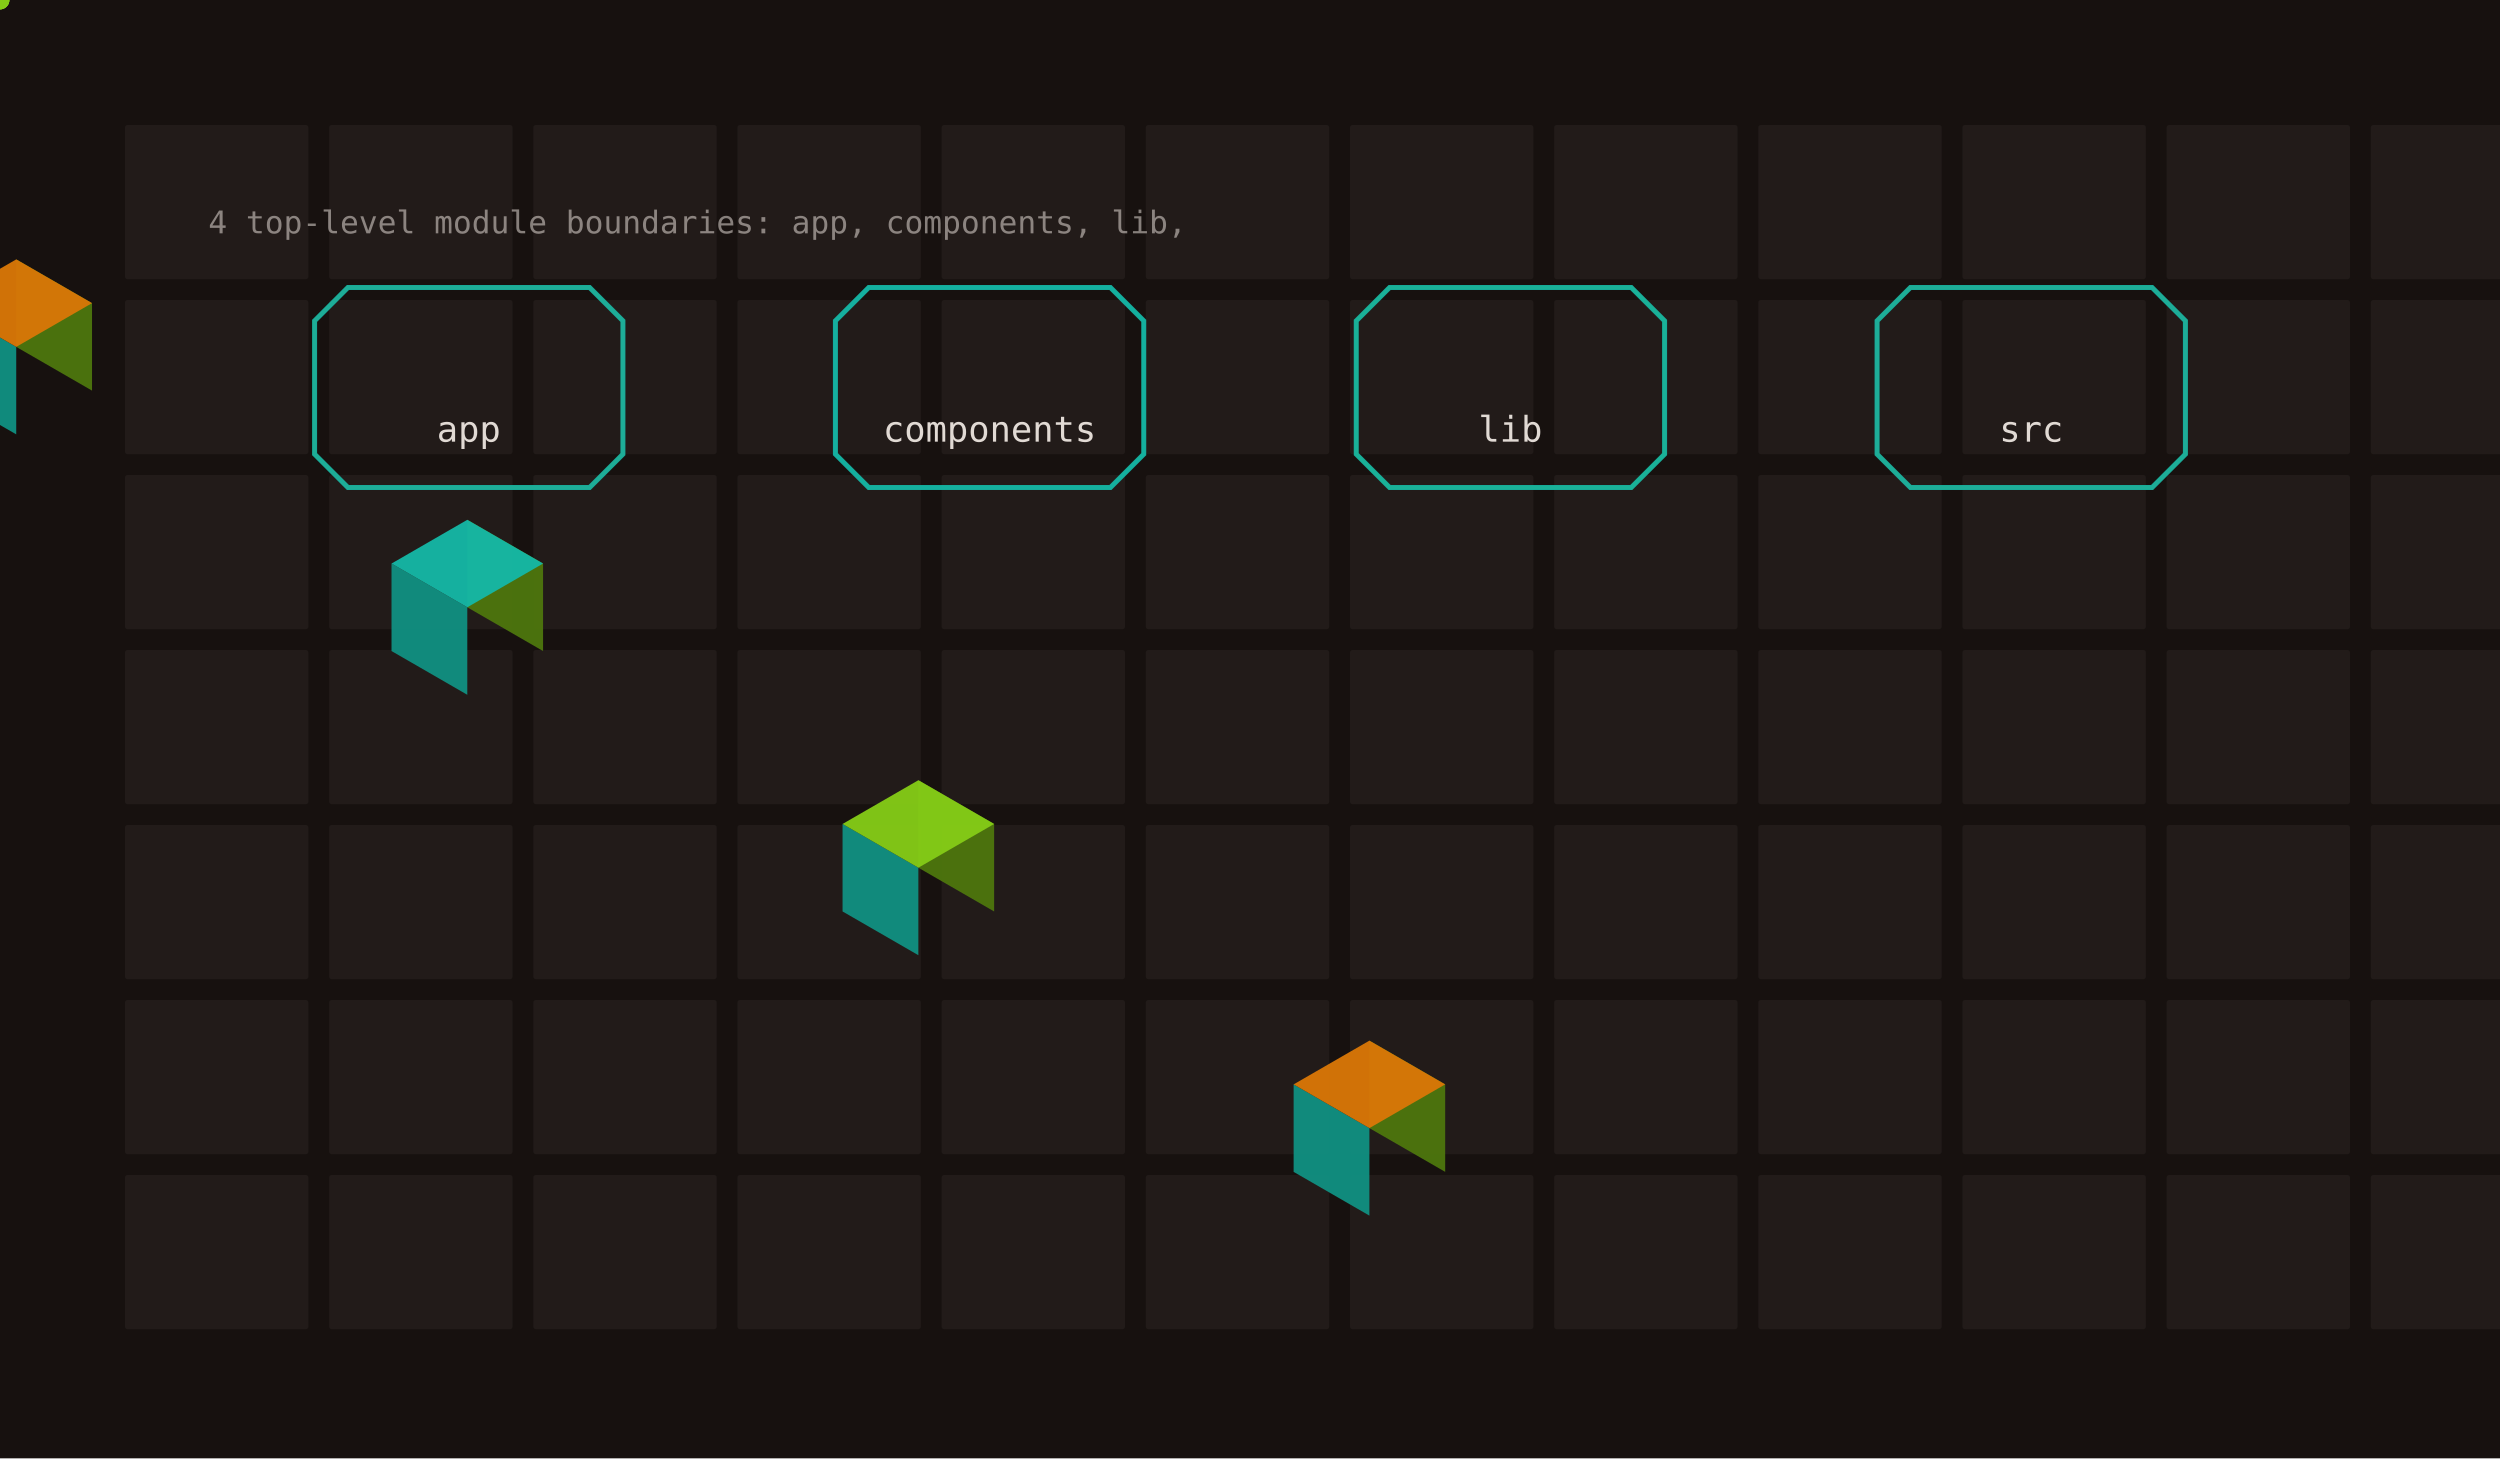
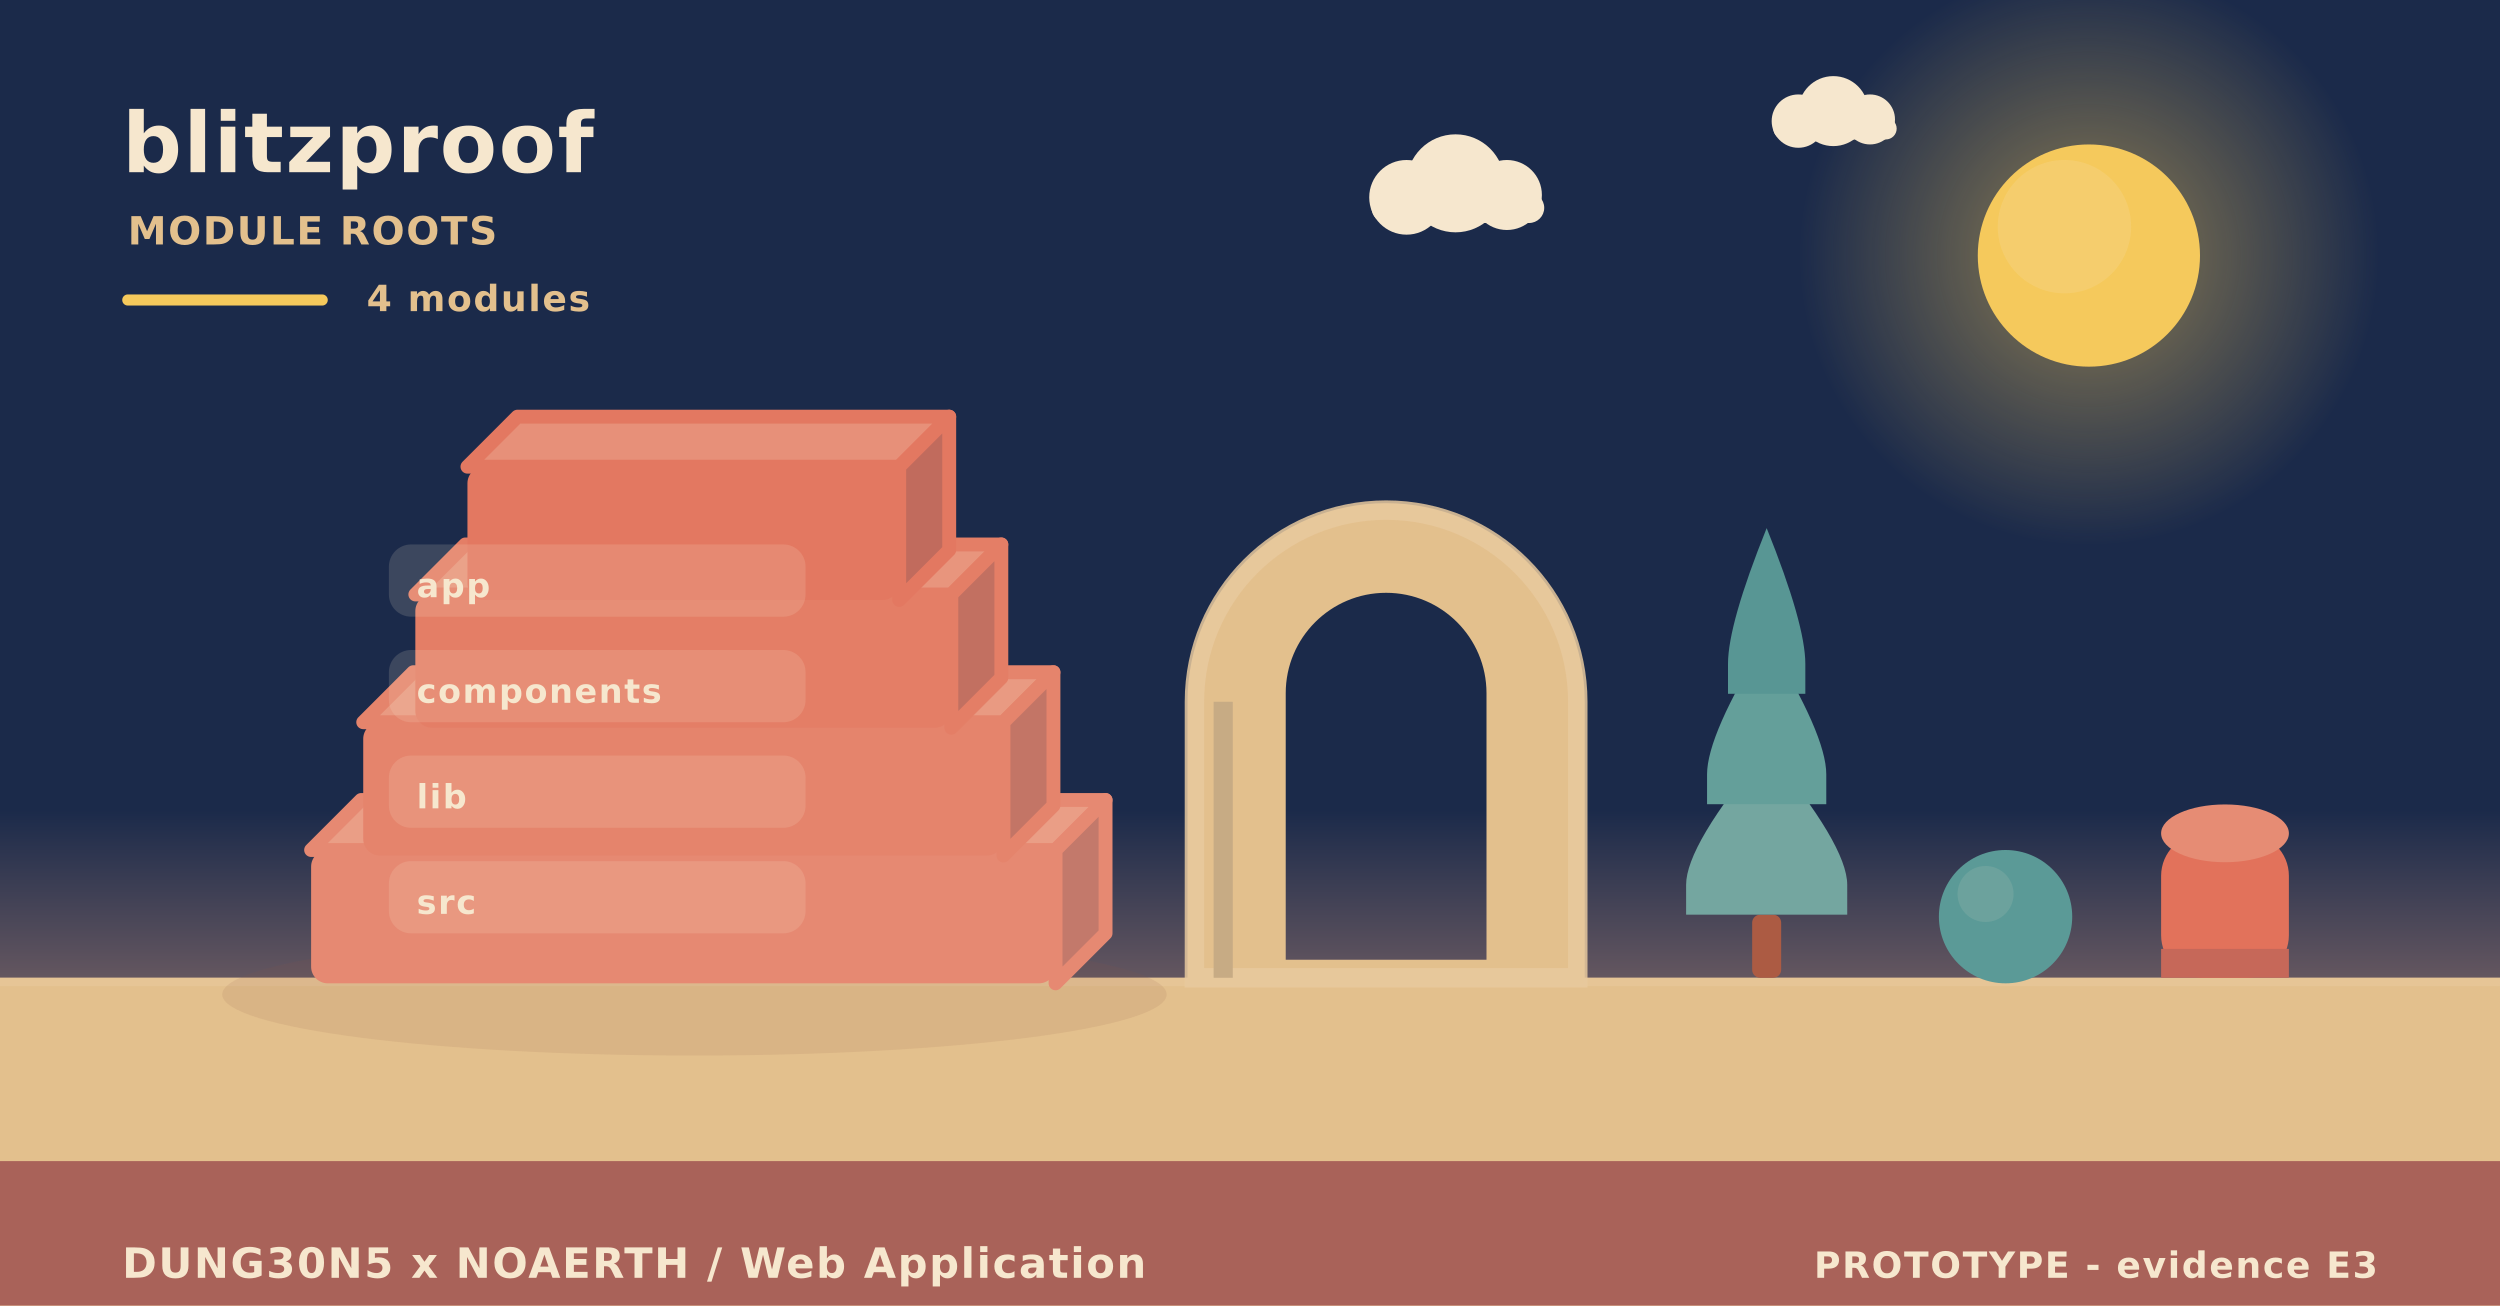
- <svg xmlns="http://www.w3.org/2000/svg" viewBox="0 0 1200 700" width="1200" height="700" role="img" aria-label="blitzproof architecture">
-   <rect width="1200" height="700" fill="#17110f" />
-   <defs>
-     <linearGradient id="ga" x1="0" y1="0" x2="1" y2="1">
-       <stop offset="0%" stop-color="#d97706" />
-       <stop offset="100%" stop-color="#14b8a6" />
-     </linearGradient>
-   </defs>
-   <rect x="60.00" y="60.00" width="88.00" height="74.00" rx="1.20" fill="#f6efe9" opacity="0.05" />
-   <rect x="158.00" y="60.00" width="88.00" height="74.00" rx="1.20" fill="#f6efe9" opacity="0.05" />
-   <rect x="256.00" y="60.00" width="88.00" height="74.00" rx="1.20" fill="#f6efe9" opacity="0.05" />
-   <rect x="354.00" y="60.00" width="88.00" height="74.00" rx="1.20" fill="#f6efe9" opacity="0.05" />
-   <rect x="452.00" y="60.00" width="88.00" height="74.00" rx="1.20" fill="#f6efe9" opacity="0.05" />
-   <rect x="550.00" y="60.00" width="88.00" height="74.00" rx="1.20" fill="#f6efe9" opacity="0.05" />
-   <rect x="648.00" y="60.00" width="88.00" height="74.00" rx="1.20" fill="#f6efe9" opacity="0.05" />
-   <rect x="746.00" y="60.00" width="88.00" height="74.00" rx="1.20" fill="#f6efe9" opacity="0.05" />
-   <rect x="844.00" y="60.00" width="88.00" height="74.00" rx="1.20" fill="#f6efe9" opacity="0.05" />
-   <rect x="942.00" y="60.00" width="88.00" height="74.00" rx="1.20" fill="#f6efe9" opacity="0.05" />
-   <rect x="1040.00" y="60.00" width="88.00" height="74.00" rx="1.20" fill="#f6efe9" opacity="0.05" />
-   <rect x="1138.00" y="60.00" width="88.00" height="74.00" rx="1.20" fill="#f6efe9" opacity="0.05" />
-   <rect x="60.00" y="144.00" width="88.00" height="74.00" rx="1.20" fill="#f6efe9" opacity="0.05" />
-   <rect x="158.00" y="144.00" width="88.00" height="74.00" rx="1.20" fill="#f6efe9" opacity="0.05" />
-   <rect x="256.00" y="144.00" width="88.00" height="74.00" rx="1.20" fill="#f6efe9" opacity="0.05" />
-   <rect x="354.00" y="144.00" width="88.00" height="74.00" rx="1.20" fill="#f6efe9" opacity="0.05" />
-   <rect x="452.00" y="144.00" width="88.00" height="74.00" rx="1.20" fill="#f6efe9" opacity="0.05" />
-   <rect x="550.00" y="144.00" width="88.00" height="74.00" rx="1.20" fill="#f6efe9" opacity="0.05" />
-   <rect x="648.00" y="144.00" width="88.00" height="74.00" rx="1.20" fill="#f6efe9" opacity="0.05" />
-   <rect x="746.00" y="144.00" width="88.00" height="74.00" rx="1.20" fill="#f6efe9" opacity="0.05" />
-   <rect x="844.00" y="144.00" width="88.00" height="74.00" rx="1.20" fill="#f6efe9" opacity="0.05" />
-   <rect x="942.00" y="144.00" width="88.00" height="74.00" rx="1.20" fill="#f6efe9" opacity="0.05" />
-   <rect x="1040.00" y="144.00" width="88.00" height="74.00" rx="1.20" fill="#f6efe9" opacity="0.05" />
-   <rect x="1138.00" y="144.00" width="88.00" height="74.00" rx="1.20" fill="#f6efe9" opacity="0.05" />
-   <rect x="60.00" y="228.00" width="88.00" height="74.00" rx="1.20" fill="#f6efe9" opacity="0.05" />
-   <rect x="158.00" y="228.00" width="88.00" height="74.00" rx="1.20" fill="#f6efe9" opacity="0.05" />
-   <rect x="256.00" y="228.00" width="88.00" height="74.00" rx="1.20" fill="#f6efe9" opacity="0.05" />
-   <rect x="354.00" y="228.00" width="88.00" height="74.00" rx="1.20" fill="#f6efe9" opacity="0.05" />
-   <rect x="452.00" y="228.00" width="88.00" height="74.00" rx="1.20" fill="#f6efe9" opacity="0.05" />
-   <rect x="550.00" y="228.00" width="88.00" height="74.00" rx="1.20" fill="#f6efe9" opacity="0.05" />
-   <rect x="648.00" y="228.00" width="88.00" height="74.00" rx="1.20" fill="#f6efe9" opacity="0.05" />
-   <rect x="746.00" y="228.00" width="88.00" height="74.00" rx="1.20" fill="#f6efe9" opacity="0.05" />
-   <rect x="844.00" y="228.00" width="88.00" height="74.00" rx="1.20" fill="#f6efe9" opacity="0.05" />
-   <rect x="942.00" y="228.00" width="88.00" height="74.00" rx="1.20" fill="#f6efe9" opacity="0.05" />
-   <rect x="1040.00" y="228.00" width="88.00" height="74.00" rx="1.20" fill="#f6efe9" opacity="0.05" />
-   <rect x="1138.00" y="228.00" width="88.00" height="74.00" rx="1.20" fill="#f6efe9" opacity="0.05" />
-   <rect x="60.00" y="312.00" width="88.00" height="74.00" rx="1.20" fill="#f6efe9" opacity="0.05" />
-   <rect x="158.00" y="312.00" width="88.00" height="74.00" rx="1.20" fill="#f6efe9" opacity="0.05" />
-   <rect x="256.00" y="312.00" width="88.00" height="74.00" rx="1.20" fill="#f6efe9" opacity="0.05" />
-   <rect x="354.00" y="312.00" width="88.00" height="74.00" rx="1.20" fill="#f6efe9" opacity="0.05" />
-   <rect x="452.00" y="312.00" width="88.00" height="74.00" rx="1.20" fill="#f6efe9" opacity="0.05" />
-   <rect x="550.00" y="312.00" width="88.00" height="74.00" rx="1.20" fill="#f6efe9" opacity="0.05" />
-   <rect x="648.00" y="312.00" width="88.00" height="74.00" rx="1.20" fill="#f6efe9" opacity="0.05" />
-   <rect x="746.00" y="312.00" width="88.00" height="74.00" rx="1.20" fill="#f6efe9" opacity="0.05" />
-   <rect x="844.00" y="312.00" width="88.00" height="74.00" rx="1.20" fill="#f6efe9" opacity="0.05" />
-   <rect x="942.00" y="312.00" width="88.00" height="74.00" rx="1.20" fill="#f6efe9" opacity="0.05" />
-   <rect x="1040.00" y="312.00" width="88.00" height="74.00" rx="1.20" fill="#f6efe9" opacity="0.05" />
-   <rect x="1138.00" y="312.00" width="88.00" height="74.00" rx="1.20" fill="#f6efe9" opacity="0.05" />
-   <rect x="60.00" y="396.00" width="88.00" height="74.00" rx="1.20" fill="#f6efe9" opacity="0.05" />
-   <rect x="158.00" y="396.00" width="88.00" height="74.00" rx="1.20" fill="#f6efe9" opacity="0.05" />
-   <rect x="256.00" y="396.00" width="88.00" height="74.00" rx="1.20" fill="#f6efe9" opacity="0.05" />
-   <rect x="354.00" y="396.00" width="88.00" height="74.00" rx="1.20" fill="#f6efe9" opacity="0.05" />
-   <rect x="452.00" y="396.00" width="88.00" height="74.00" rx="1.20" fill="#f6efe9" opacity="0.05" />
-   <rect x="550.00" y="396.00" width="88.00" height="74.00" rx="1.20" fill="#f6efe9" opacity="0.05" />
-   <rect x="648.00" y="396.00" width="88.00" height="74.00" rx="1.20" fill="#f6efe9" opacity="0.05" />
-   <rect x="746.00" y="396.00" width="88.00" height="74.00" rx="1.20" fill="#f6efe9" opacity="0.05" />
-   <rect x="844.00" y="396.00" width="88.00" height="74.00" rx="1.20" fill="#f6efe9" opacity="0.05" />
-   <rect x="942.00" y="396.00" width="88.00" height="74.00" rx="1.20" fill="#f6efe9" opacity="0.05" />
-   <rect x="1040.00" y="396.00" width="88.00" height="74.00" rx="1.20" fill="#f6efe9" opacity="0.05" />
-   <rect x="1138.00" y="396.00" width="88.00" height="74.00" rx="1.20" fill="#f6efe9" opacity="0.05" />
-   <rect x="60.00" y="480.00" width="88.00" height="74.00" rx="1.20" fill="#f6efe9" opacity="0.05" />
-   <rect x="158.00" y="480.00" width="88.00" height="74.00" rx="1.20" fill="#f6efe9" opacity="0.05" />
-   <rect x="256.00" y="480.00" width="88.00" height="74.00" rx="1.20" fill="#f6efe9" opacity="0.05" />
-   <rect x="354.00" y="480.00" width="88.00" height="74.00" rx="1.20" fill="#f6efe9" opacity="0.05" />
-   <rect x="452.00" y="480.00" width="88.00" height="74.00" rx="1.20" fill="#f6efe9" opacity="0.05" />
-   <rect x="550.00" y="480.00" width="88.00" height="74.00" rx="1.20" fill="#f6efe9" opacity="0.05" />
-   <rect x="648.00" y="480.00" width="88.00" height="74.00" rx="1.20" fill="#f6efe9" opacity="0.05" />
-   <rect x="746.00" y="480.00" width="88.00" height="74.00" rx="1.20" fill="#f6efe9" opacity="0.05" />
-   <rect x="844.00" y="480.00" width="88.00" height="74.00" rx="1.20" fill="#f6efe9" opacity="0.05" />
-   <rect x="942.00" y="480.00" width="88.00" height="74.00" rx="1.20" fill="#f6efe9" opacity="0.05" />
-   <rect x="1040.00" y="480.00" width="88.00" height="74.00" rx="1.20" fill="#f6efe9" opacity="0.05" />
-   <rect x="1138.00" y="480.00" width="88.00" height="74.00" rx="1.20" fill="#f6efe9" opacity="0.05" />
-   <rect x="60.00" y="564.00" width="88.00" height="74.00" rx="1.20" fill="#f6efe9" opacity="0.05" />
-   <rect x="158.00" y="564.00" width="88.00" height="74.00" rx="1.20" fill="#f6efe9" opacity="0.05" />
-   <rect x="256.00" y="564.00" width="88.00" height="74.00" rx="1.20" fill="#f6efe9" opacity="0.05" />
-   <rect x="354.00" y="564.00" width="88.00" height="74.00" rx="1.20" fill="#f6efe9" opacity="0.05" />
-   <rect x="452.00" y="564.00" width="88.00" height="74.00" rx="1.20" fill="#f6efe9" opacity="0.05" />
-   <rect x="550.00" y="564.00" width="88.00" height="74.00" rx="1.20" fill="#f6efe9" opacity="0.05" />
-   <rect x="648.00" y="564.00" width="88.00" height="74.00" rx="1.20" fill="#f6efe9" opacity="0.05" />
-   <rect x="746.00" y="564.00" width="88.00" height="74.00" rx="1.20" fill="#f6efe9" opacity="0.05" />
-   <rect x="844.00" y="564.00" width="88.00" height="74.00" rx="1.20" fill="#f6efe9" opacity="0.05" />
-   <rect x="942.00" y="564.00" width="88.00" height="74.00" rx="1.20" fill="#f6efe9" opacity="0.05" />
-   <rect x="1040.00" y="564.00" width="88.00" height="74.00" rx="1.20" fill="#f6efe9" opacity="0.05" />
-   <rect x="1138.00" y="564.00" width="88.00" height="74.00" rx="1.20" fill="#f6efe9" opacity="0.05" />
-   <path d="M167.00,138.00 H283.00 L299.00,154.00 V218.00 L283.00,234.00 H167.00 L151.00,218.00 V154.00 Z" fill="none" stroke="rgba(217,119,6,0.550)" stroke-width="1.80" opacity="0.90" />
-   <polygon points="7.79,166.50 44.17,187.50 44.17,145.50 7.79,124.50" fill="#4d760d" opacity="0.95" />
-   <polygon points="-28.58,187.50 7.79,208.50 7.79,166.50 -28.58,145.50" fill="#109081" opacity="0.95" />
-   <polygon points="7.79,124.50 44.17,145.50 7.79,166.50 -28.58,145.50" fill="#d97706" opacity="0.95" />
-   <text x="225" y="212" font-family="ui-monospace,Menlo,monospace" font-size="17" fill="rgba(246,239,233,0.900)" text-anchor="middle">app</text>
+ <svg xmlns="http://www.w3.org/2000/svg" width="900" height="470" viewBox="0 0 900 470" role="img" aria-label="blitzproof - how it is built">
+   <linearGradient id="skya" x1="0" y1="0" x2="0" y2="1">
+     <stop offset="0" stop-color="#1b2a4a" />
+     <stop offset="0.62" stop-color="#1b2a4a" />
+     <stop offset="1" stop-color="#f3ad8a" />
+   </linearGradient>
+   <rect width="900" height="470" fill="url(#skya)" />
+   <radialGradient id="suna">
+     <stop offset="0.35" stop-color="#f5c95c" stop-opacity="0.34" />
+     <stop offset="1" stop-color="#f5c95c" stop-opacity="0" />
+   </radialGradient>
+   <circle cx="752" cy="92" r="104" fill="url(#suna)" />
+   <circle cx="752" cy="92" r="40" fill="#f5c95c" />
+   <circle cx="743.2" cy="81.6" r="24" fill="#f5d27e" opacity="0.5" />
  <g>
-     <path d="M167.00,138.00 H283.00 L299.00,154.00 V218.00 L283.00,234.00 H167.00 L151.00,218.00 V154.00 Z" fill="none" stroke="#14b8a6" stroke-width="2.40" opacity="0.90" />
-     <animate attributeName="opacity" values="0.25;1.0;0.25" dur="18.3s" begin="0.0s" repeatCount="indefinite" />
+     <circle cx="524" cy="66" r="17.64" fill="#f6e7ce" />
+     <circle cx="506.36" cy="71.04" r="13.44" fill="#f6e7ce" />
+     <circle cx="542.48" cy="70.2" r="12.6" fill="#f6e7ce" />
+     <rect x="493.76" y="69.36" width="62.16" height="10.92" rx="5.46" fill="#f6e7ce" />
+     <animateTransform attributeName="transform" type="translate" values="0 0;24 0;0 0" dur="36s" begin="0s" repeatCount="indefinite" />
  </g>
-   <g opacity="0.9">
-     <circle cx="0.00" cy="0.00" r="4.50" fill="#84cc16" opacity="1.00" />
-     <animateTransform attributeName="transform" type="translate" values="225.00,184.00 475.00,184.00" dur="6.1s" begin="0.0s" repeatCount="indefinite" />
-     <animateTransform attributeName="transform" type="translate" values="475.00,184.00 225.00,184.00" dur="6.1s" begin="3.05s" repeatCount="indefinite" />
+   <g>
+     <circle cx="660" cy="40" r="12.6" fill="#f6e7ce" />
+     <circle cx="647.4" cy="43.6" r="9.6" fill="#f6e7ce" />
+     <circle cx="673.2" cy="43" r="9" fill="#f6e7ce" />
+     <rect x="638.4" y="42.4" width="44.4" height="7.8" rx="3.9" fill="#f6e7ce" />
+     <animateTransform attributeName="transform" type="translate" values="0 0;-18 0;0 0" dur="46s" begin="3s" repeatCount="indefinite" />
  </g>
-   <path d="M417.00,138.00 H533.00 L549.00,154.00 V218.00 L533.00,234.00 H417.00 L401.00,218.00 V154.00 Z" fill="none" stroke="rgba(20,184,166,0.550)" stroke-width="1.80" opacity="0.90" />
-   <polygon points="224.30,291.50 260.67,312.50 260.67,270.50 224.30,249.50" fill="#4d760d" opacity="0.95" />
-   <polygon points="187.93,312.50 224.30,333.50 224.30,291.50 187.93,270.50" fill="#109081" opacity="0.95" />
-   <polygon points="224.30,249.50 260.67,270.50 224.30,291.50 187.93,270.50" fill="#14b8a6" opacity="0.95" />
-   <text x="475" y="212" font-family="ui-monospace,Menlo,monospace" font-size="17" fill="rgba(246,239,233,0.900)" text-anchor="middle">components</text>
+   <rect x="0" y="352" width="900" height="118" fill="#e3c08d" />
+   <rect x="0" y="352" width="900" height="3" fill="#e6c596" />
+   <text x="44" y="62" font-family="Verdana,DejaVu Sans,sans-serif" font-size="30" font-weight="700" letter-spacing="0.6" fill="#f6e7ce" text-anchor="start">blitzproof</text>
+   <text x="46" y="88" font-family="Verdana,DejaVu Sans,sans-serif" font-size="14" font-weight="700" letter-spacing="0.6" fill="#e3c08d" text-anchor="start">MODULE ROOTS</text>
+   <rect x="44" y="106" width="74" height="4" rx="2" fill="#f5c95c" />
+   <text x="132" y="112" font-family="Verdana,DejaVu Sans,sans-serif" font-size="13" font-weight="700" letter-spacing="0.6" fill="#e3c08d" text-anchor="start">4 modules</text>
+   <ellipse cx="250" cy="358" rx="170" ry="22" fill="rgba(138,90,68,0.11)" />
+   <path d="M112,306 L380,306 L398,288 L130,288 Z" fill="#ea9e86" stroke="#e68972" stroke-width="5" stroke-linejoin="round" />
+   <path d="M380,306 L398,288 L398,336 L380,354 Z" fill="#c3796b" stroke="#e68972" stroke-width="5" stroke-linejoin="round" />
+   <rect x="112" y="306" width="268" height="48" rx="6" fill="#e68972" />
+   <path d="M130.76,260 L361.24,260 L379.24,242 L148.76,242 Z" fill="#e99a82" stroke="#e5846c" stroke-width="5" stroke-linejoin="round" />
+   <path d="M361.24,260 L379.24,242 L379.24,290 L361.24,308 Z" fill="#c37566" stroke="#e5846c" stroke-width="5" stroke-linejoin="round" />
+   <rect x="130.76" y="260" width="230.48" height="48" rx="6" fill="#e5846c" />
+   <path d="M149.52,214 L342.48,214 L360.48,196 L167.52,196 Z" fill="#e8957d" stroke="#e47e66" stroke-width="5" stroke-linejoin="round" />
+   <path d="M342.48,214 L360.48,196 L360.48,244 L342.48,262 Z" fill="#c27061" stroke="#e47e66" stroke-width="5" stroke-linejoin="round" />
+   <rect x="149.52" y="214" width="192.96" height="48" rx="6" fill="#e47e66" />
+   <path d="M168.28,168 L323.72,168 L341.72,150 L186.28,150 Z" fill="#e79079" stroke="#e37861" stroke-width="5" stroke-linejoin="round" />
+   <path d="M323.72,168 L341.72,150 L341.72,198 L323.72,216 Z" fill="#c16b5d" stroke="#e37861" stroke-width="5" stroke-linejoin="round" />
+   <rect x="168.28" y="168" width="155.44" height="48" rx="6" fill="#e37861" />
+   <rect x="140" y="196" width="150" height="26" rx="8" fill="rgba(246,231,206,0.16)" opacity="0.94" />
  <g>
-     <path d="M417.00,138.00 H533.00 L549.00,154.00 V218.00 L533.00,234.00 H417.00 L401.00,218.00 V154.00 Z" fill="none" stroke="#14b8a6" stroke-width="2.40" opacity="0.90" />
-     <animate attributeName="opacity" values="0.25;1.0;0.25" dur="18.3s" begin="0.45s" repeatCount="indefinite" />
+     <text x="150" y="215" font-family="Verdana,DejaVu Sans,sans-serif" font-size="12" font-weight="700" letter-spacing="0.6" fill="#f6e7ce" text-anchor="start">app</text>
+     <animateTransform attributeName="transform" type="translate" values="0 10;0 0" dur="0.7s" begin="0.3s" fill="freeze" />
  </g>
-   <g opacity="0.9">
-     <circle cx="0.00" cy="0.00" r="4.50" fill="#84cc16" opacity="1.00" />
-     <animateTransform attributeName="transform" type="translate" values="475.00,184.00 725.00,184.00" dur="6.1s" begin="0.3s" repeatCount="indefinite" />
-     <animateTransform attributeName="transform" type="translate" values="725.00,184.00 475.00,184.00" dur="6.1s" begin="3.35s" repeatCount="indefinite" />
+   <rect x="140" y="234" width="150" height="26" rx="8" fill="rgba(246,231,206,0.16)" opacity="0.94" />
+   <g>
+     <text x="150" y="253" font-family="Verdana,DejaVu Sans,sans-serif" font-size="12" font-weight="700" letter-spacing="0.6" fill="#f6e7ce" text-anchor="start">components</text>
+     <animateTransform attributeName="transform" type="translate" values="0 10;0 0" dur="0.7s" begin="0.5s" fill="freeze" />
  </g>
-   <path d="M667.00,138.00 H783.00 L799.00,154.00 V218.00 L783.00,234.00 H667.00 L651.00,218.00 V154.00 Z" fill="none" stroke="rgba(132,204,22,0.550)" stroke-width="1.80" opacity="0.90" />
-   <polygon points="440.81,416.50 477.18,437.50 477.18,395.50 440.81,374.50" fill="#4d760d" opacity="0.95" />
-   <polygon points="404.43,437.50 440.81,458.50 440.81,416.50 404.43,395.50" fill="#109081" opacity="0.95" />
-   <polygon points="440.81,374.50 477.18,395.50 440.81,416.50 404.43,395.50" fill="#84cc16" opacity="0.95" />
-   <text x="725" y="212" font-family="ui-monospace,Menlo,monospace" font-size="17" fill="rgba(246,239,233,0.900)" text-anchor="middle">lib</text>
+   <rect x="140" y="272" width="150" height="26" rx="8" fill="rgba(246,231,206,0.16)" opacity="0.94" />
  <g>
-     <path d="M667.00,138.00 H783.00 L799.00,154.00 V218.00 L783.00,234.00 H667.00 L651.00,218.00 V154.00 Z" fill="none" stroke="#14b8a6" stroke-width="2.40" opacity="0.90" />
-     <animate attributeName="opacity" values="0.25;1.0;0.25" dur="18.3s" begin="0.9s" repeatCount="indefinite" />
+     <text x="150" y="291" font-family="Verdana,DejaVu Sans,sans-serif" font-size="12" font-weight="700" letter-spacing="0.6" fill="#f6e7ce" text-anchor="start">lib</text>
+     <animateTransform attributeName="transform" type="translate" values="0 10;0 0" dur="0.7s" begin="0.7s" fill="freeze" />
  </g>
-   <g opacity="0.9">
-     <circle cx="0.00" cy="0.00" r="4.50" fill="#84cc16" opacity="1.00" />
-     <animateTransform attributeName="transform" type="translate" values="725.00,184.00 975.00,184.00" dur="6.1s" begin="0.6s" repeatCount="indefinite" />
-     <animateTransform attributeName="transform" type="translate" values="975.00,184.00 725.00,184.00" dur="6.1s" begin="3.65s" repeatCount="indefinite" />
+   <rect x="140" y="310" width="150" height="26" rx="8" fill="rgba(246,231,206,0.16)" opacity="0.94" />
+   <g>
+     <text x="150" y="329" font-family="Verdana,DejaVu Sans,sans-serif" font-size="12" font-weight="700" letter-spacing="0.6" fill="#f6e7ce" text-anchor="start">src</text>
+     <animateTransform attributeName="transform" type="translate" values="0 10;0 0" dur="0.7s" begin="0.9s" fill="freeze" />
  </g>
-   <path d="M917.00,138.00 H1033.00 L1049.00,154.00 V218.00 L1033.00,234.00 H917.00 L901.00,218.00 V154.00 Z" fill="none" stroke="rgba(217,119,6,0.550)" stroke-width="1.80" opacity="0.90" />
-   <polygon points="657.31,541.50 693.69,562.50 693.69,520.50 657.31,499.50" fill="#4d760d" opacity="0.95" />
-   <polygon points="620.94,562.50 657.31,583.50 657.31,541.50 620.94,520.50" fill="#109081" opacity="0.95" />
-   <polygon points="657.31,499.50 693.69,520.50 657.31,541.50 620.94,520.50" fill="#d97706" opacity="0.95" />
-   <text x="975" y="212" font-family="ui-monospace,Menlo,monospace" font-size="17" fill="rgba(246,239,233,0.900)" text-anchor="middle">src</text>
-   <g>
-     <path d="M917.00,138.00 H1033.00 L1049.00,154.00 V218.00 L1033.00,234.00 H917.00 L901.00,218.00 V154.00 Z" fill="none" stroke="#14b8a6" stroke-width="2.40" opacity="0.90" />
-     <animate attributeName="opacity" values="0.25;1.0;0.25" dur="18.3s" begin="1.35s" repeatCount="indefinite" />
-   </g>
-   <g opacity="0.9">
-     <circle cx="0.00" cy="0.00" r="4.50" fill="#84cc16" opacity="1.00" />
-     <animateTransform attributeName="transform" type="translate" values="975.00,184.00 975.00,184.00" dur="6.1s" begin="0.9s" repeatCount="indefinite" />
-     <animateTransform attributeName="transform" type="translate" values="975.00,184.00 975.00,184.00" dur="6.1s" begin="3.95s" repeatCount="indefinite" />
-   </g>
-   <text x="100" y="112" font-family="ui-monospace,Menlo,monospace" font-size="15" fill="rgba(246,239,233,0.500)">4 top-level module boundaries: app, components, lib,</text>
+   <path d="M430,352 L430,252.64 A69,69 0 0 1 568,252.64 L568,352 Z M460.36,348 L460.36,249.55 A38.64,38.64 0 0 1 537.64,249.55 L537.64,348 Z" fill="#e3c08d" fill-rule="evenodd" stroke="#e3c08d" stroke-width="5" stroke-linejoin="round" />
+   <path d="M430,352 L430,252.64 A69,69 0 0 1 568,252.64 L568,352 Z" fill="none" stroke="#e8c99d" stroke-width="7" stroke-linecap="round" opacity="0.85" />
+   <rect x="436.9" y="252.64" width="6.9" height="99.36" fill="#c7ab84" />
+   <rect x="630.78" y="329.28" width="10.44" height="22.72" rx="2.9" fill="#ac5b43" />
+   <path d="M636,269.64 Q607,304.23 607,318.54 Q607,329.28 607,329.28 L665,329.28 Q665,329.28 665,318.54 Q665,304.23 636,269.64 Z" fill="#74a6a0" />
+   <path d="M636,229.88 Q614.54,264.47 614.54,278.78 Q614.54,289.52 614.54,289.52 L657.46,289.52 Q657.46,289.52 657.46,278.78 Q657.46,264.47 636,229.88 Z" fill="#649f9a" />
+   <path d="M636,190.12 Q622.08,224.71 622.08,239.02 Q622.08,249.76 622.08,249.76 L649.92,249.76 Q649.92,249.76 649.92,239.02 Q649.92,224.71 636,190.12 Z" fill="#589694" />
+   <circle cx="722" cy="330" r="24" fill="#5b9a97" />
+   <circle cx="714.8" cy="321.84" r="10.08" fill="#7aa9a2" opacity="0.55" />
+   <rect x="778" y="300" width="46" height="52" rx="15.33" fill="#e2725b" />
+   <ellipse cx="801" cy="300" rx="23" ry="10.4" fill="#e68c74" />
+   <rect x="778" y="341.6" width="46" height="10.4" fill="#c66859" />
+   <rect x="0" y="418" width="900" height="52" rx="0" fill="#a65c56" opacity="0.94" />
+   <text x="44" y="460" font-family="Verdana,DejaVu Sans,sans-serif" font-size="15" font-weight="700" letter-spacing="0.6" fill="#f6e7ce" text-anchor="start">DUNG30N5 x NOAERTH  /  Web Application</text>
+   <text x="856" y="460" font-family="Verdana,DejaVu Sans,sans-serif" font-size="13" font-weight="700" letter-spacing="0.6" fill="#f6e7ce" text-anchor="end">PROTOTYPE  -  evidence E3</text>
</svg>
